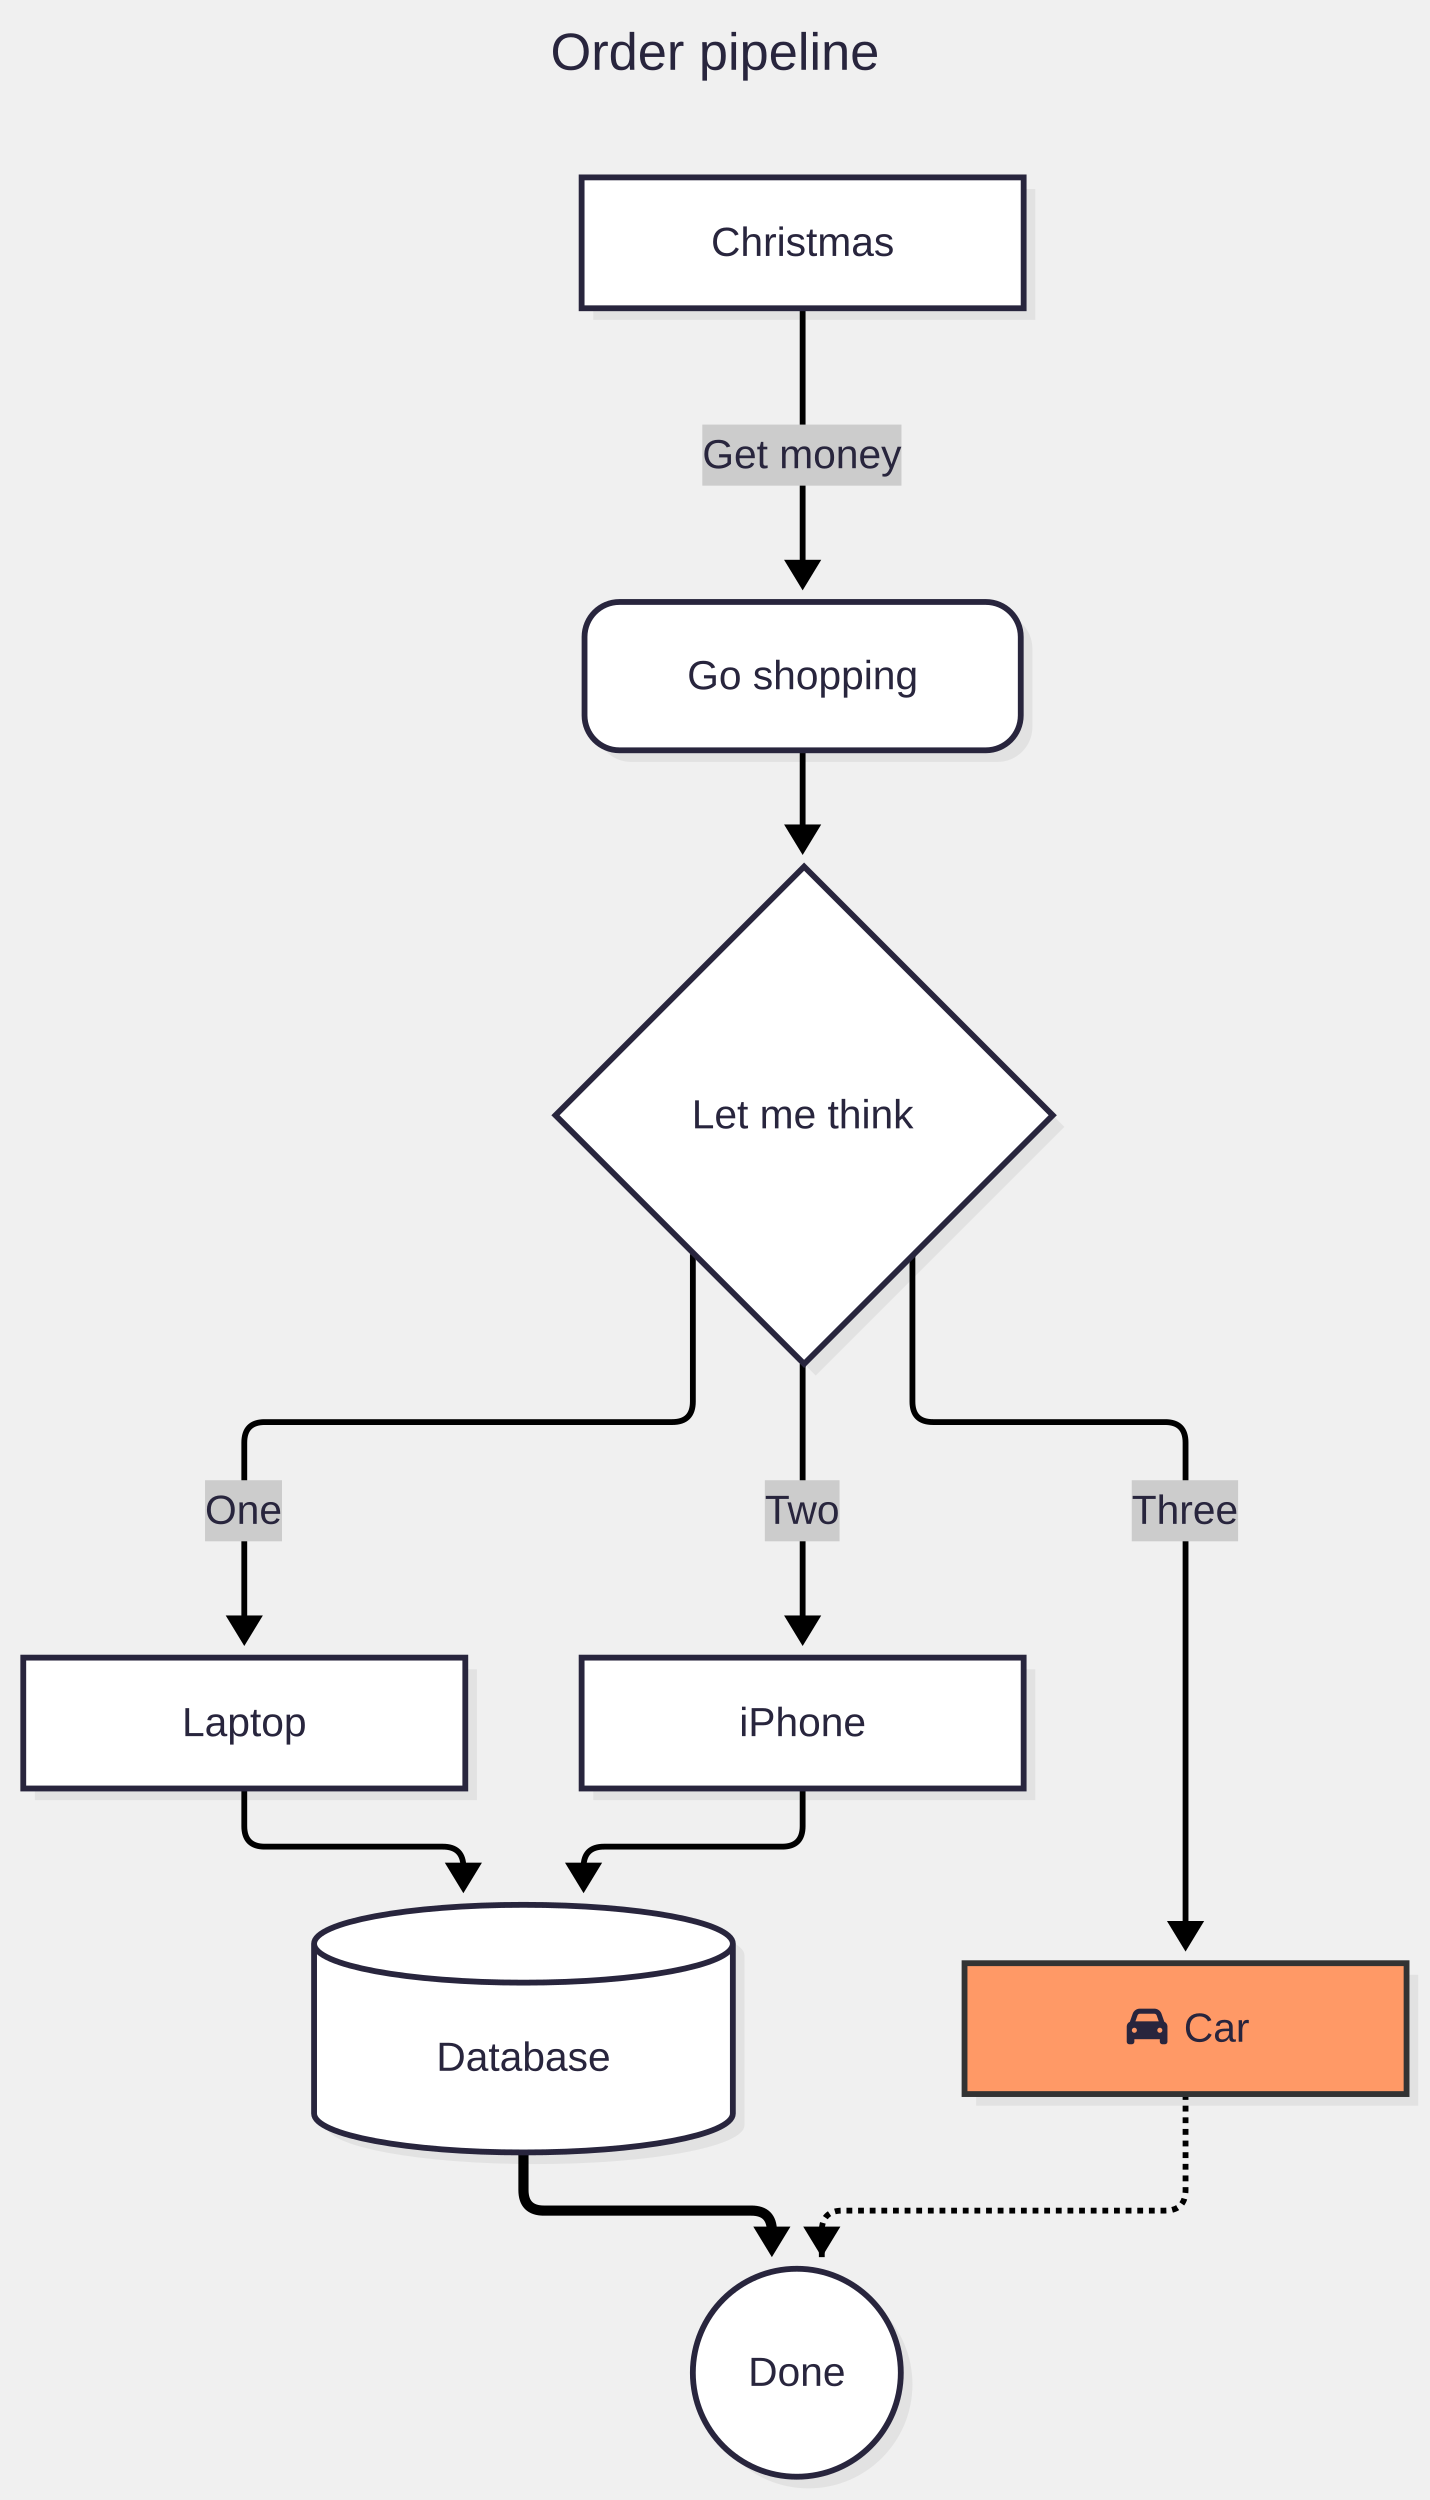
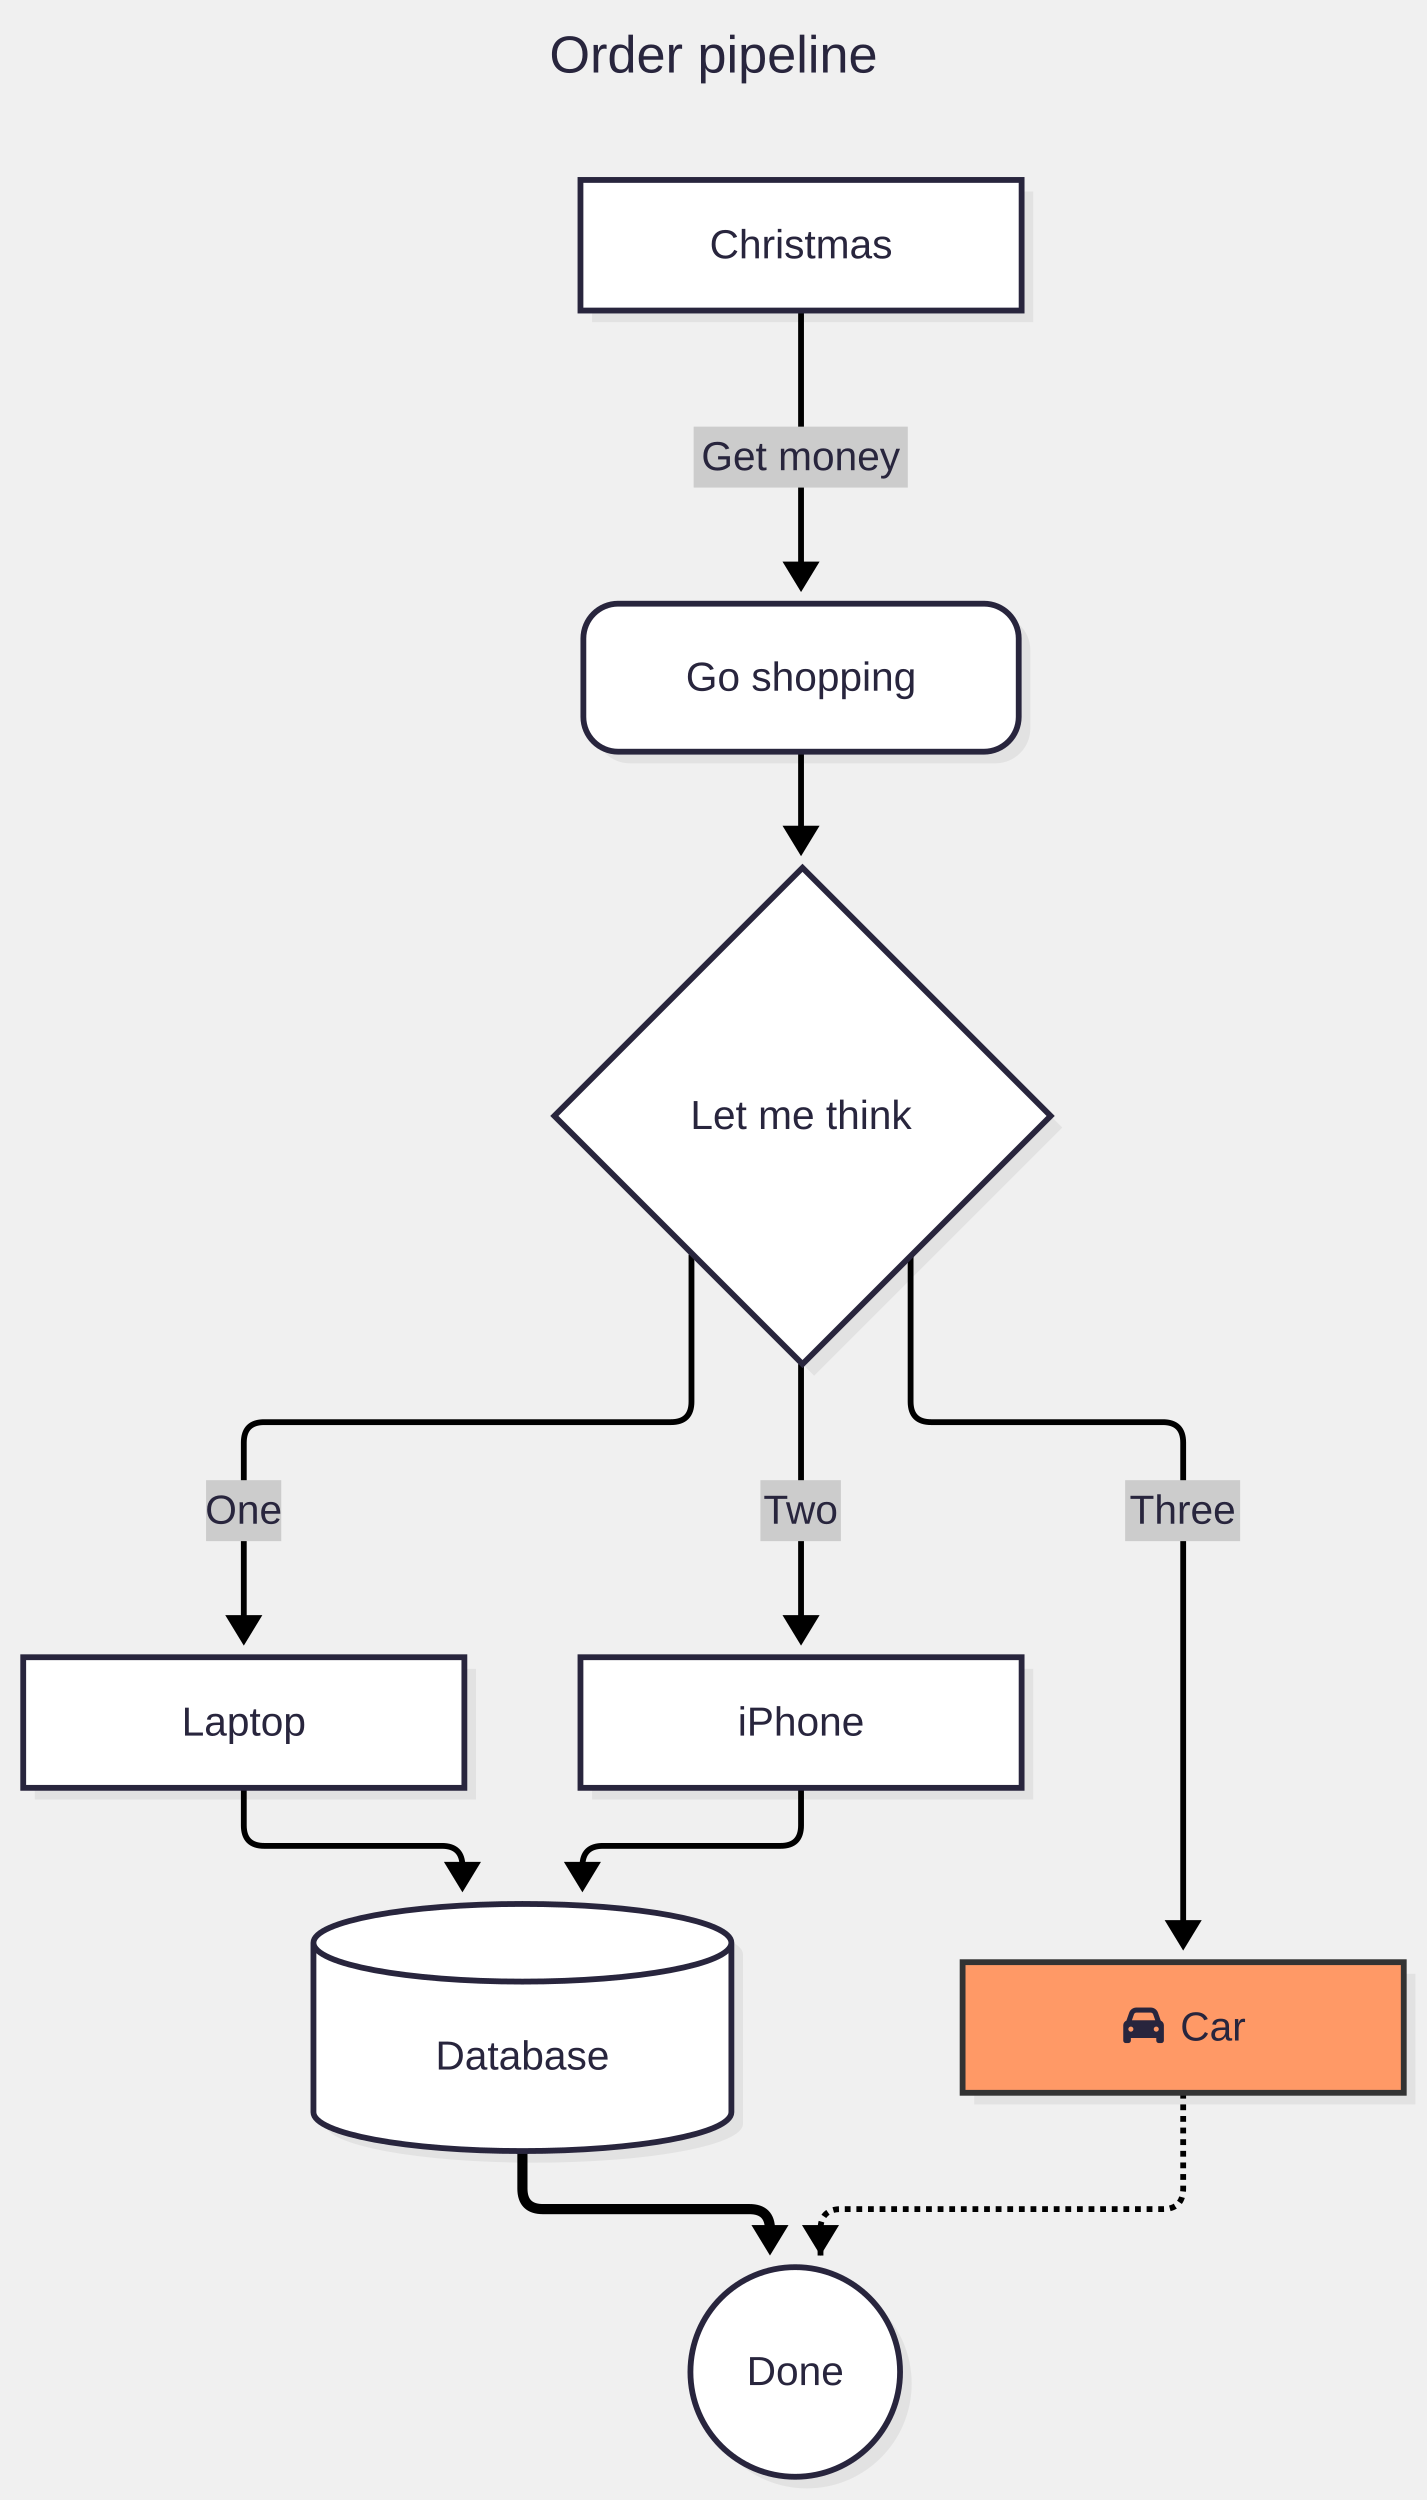
- <svg xmlns="http://www.w3.org/2000/svg" id="my-svg" width="100%" class="flowchart" style="max-width: 491.667px; background-color: white;" viewBox="4 -49 491.667 859.66" role="graphics-document document" aria-roledescription="flowchart-v2">
+ <svg xmlns="http://www.w3.org/2000/svg" id="my-svg" width="100%" class="flowchart" style="max-width: 491.667px; background-color: white;" viewBox="4 -50 491.667 861.377" role="graphics-document document" aria-roledescription="flowchart-v2">
  <style>#my-svg{font-family:"Recursive Variable", arial, sans-serif;font-size:16px;}#my-svg text{font-family:"Recursive Variable", arial, sans-serif;}</style>
  <g>
    <g class="edgePaths">
      <g id="L-A-B-0" class="edgePath">
        <path class="flowchart-link LS-A LE-B" d="M280,57L280,154" fill="none" stroke="#000000" stroke-width="2" stroke-dasharray="0 0 93 4" />
        <path class="marker" d="M286.391,143.5L280,154L273.609,143.5Z" fill="#000000" stroke="#000000" stroke-width="0" />
      </g>
      <g id="L-B-C-1" class="edgePath">
        <path class="flowchart-link LS-B LE-C" d="M280,209L280,245" fill="none" stroke="#000000" stroke-width="2" stroke-dasharray="0 0 32 4" />
        <path class="marker" d="M286.391,234.5L280,245L273.609,234.5Z" fill="#000000" stroke="#000000" stroke-width="0" />
      </g>
      <g id="L-C-D-2" class="edgePath">
        <path class="flowchart-link LS-C LE-D" d="M242.25,382.25L242.25,432.929C242.25,437.643,239.893,440,235.179,440L95.071,440C90.357,440,88,442.357,88,447.071L88,517" fill="none" stroke="#000000" stroke-width="2" stroke-dasharray="0 0 279.672 4" />
        <path class="marker" d="M94.391,506.5L88,517L81.609,506.5Z" fill="#000000" stroke="#000000" stroke-width="0" />
      </g>
      <g id="L-C-E-3" class="edgePath">
        <path class="flowchart-link LS-C LE-E" d="M280,420L280,517" fill="none" stroke="#000000" stroke-width="2" stroke-dasharray="0 0 93 4" />
        <path class="marker" d="M286.391,506.5L280,517L273.609,506.5Z" fill="#000000" stroke="#000000" stroke-width="0" />
      </g>
      <g id="L-C-F-4" class="edgePath">
        <path class="flowchart-link LS-C LE-F" d="M317.75,382.25L317.75,432.929C317.75,437.643,320.107,440,324.821,440L404.596,440C409.31,440,411.667,442.357,411.667,447.071L411.667,622.074" fill="none" stroke="#000000" stroke-width="2" stroke-dasharray="0 0 324.413 4" />
        <path class="marker" d="M418.058,611.574L411.667,622.074L405.275,611.574Z" fill="#000000" stroke="#000000" stroke-width="0" />
      </g>
      <g id="L-D-G-5" class="edgePath">
        <path class="flowchart-link LS-D LE-G" d="M88,566L88,578.929C88,583.643,90.357,586,95.071,586L156.262,586C160.976,586,163.333,588.357,163.333,593.071L163.333,602" fill="none" stroke="#000000" stroke-width="2" stroke-dasharray="0 0 102.005 4" />
        <path class="marker" d="M169.725,591.5L163.333,602L156.942,591.5Z" fill="#000000" stroke="#000000" stroke-width="0" />
      </g>
      <g id="L-E-G-6" class="edgePath">
        <path class="flowchart-link LS-E LE-G" d="M280,566L280,578.929C280,583.643,277.643,586,272.929,586L211.738,586C207.024,586,204.667,588.357,204.667,593.071L204.667,602" fill="none" stroke="#000000" stroke-width="2" stroke-dasharray="0 0 102.005 4" />
        <path class="marker" d="M211.058,591.5L204.667,602L198.275,591.5Z" fill="#000000" stroke="#000000" stroke-width="0" />
      </g>
      <g id="L-F-H-7" class="edgePath">
-         <path class="flowchart-link LS-F LE-H" d="M411.667,671.074L411.667,704.078C411.667,708.792,409.31,711.149,404.596,711.149L293.656,711.149C288.942,711.149,286.585,713.506,286.585,718.22L286.585,727.149" fill="none" stroke="#000000" stroke-width="2" stroke-dasharray="0 0 2 2 2 2 2 2 2 2 2 2 2 2 2 2 2 2 2 2 2 2 2 2 2 2 2 2 2 2 2 2 2 2 2 2 2 2 2 2 2 2 2 2 2 2 2 2 2 2 2 2 2 2 2 2 2 2 2 2 2 2 2 2 2 2 2 2 2 2 2 2 2 2 2 2 2 2 2 2 2 2 2 2 2 2 4" />
-         <path class="marker" d="M292.977,716.649L286.585,727.149L280.194,716.649Z" fill="#000000" stroke="#000000" stroke-width="0" />
+         <path class="flowchart-link LS-F LE-H" d="M411.667,671.074L411.667,704.078C411.667,708.792,409.31,711.149,404.596,711.149L293.776,711.149C289.062,711.149,286.705,713.506,286.705,718.22L286.705,727.149" fill="none" stroke="#000000" stroke-width="2" stroke-dasharray="0 0 2 2 2 2 2 2 2 2 2 2 2 2 2 2 2 2 2 2 2 2 2 2 2 2 2 2 2 2 2 2 2 2 2 2 2 2 2 2 2 2 2 2 2 2 2 2 2 2 2 2 2 2 2 2 2 2 2 2 2 2 2 2 2 2 2 2 2 2 2 2 2 2 2 2 2 2 2 2 2 2 2 2 2 2 4" />
+         <path class="marker" d="M293.096,716.649L286.705,727.149L280.313,716.649Z" fill="#000000" stroke="#000000" stroke-width="0" />
      </g>
      <g id="L-G-H-8" class="edgePath">
-         <path class="flowchart-link LS-G LE-H" d="M184,691.149L184,704.078C184,708.792,186.357,711.149,191.071,711.149L262.344,711.149C267.058,711.149,269.415,713.506,269.415,718.22L269.415,727.149" fill="none" stroke="#000000" stroke-width="3.5" stroke-dasharray="0 0 112.086 4" />
-         <path class="marker" d="M275.806,716.649L269.415,727.149L263.023,716.649Z" fill="#000000" stroke="#000000" stroke-width="0" />
+         <path class="flowchart-link LS-G LE-H" d="M184,691.149L184,704.078C184,708.792,186.357,711.149,191.071,711.149L262.224,711.149C266.938,711.149,269.295,713.506,269.295,718.22L269.295,727.149" fill="none" stroke="#000000" stroke-width="3.5" stroke-dasharray="0 0 111.967 4" />
+         <path class="marker" d="M275.687,716.649L269.295,727.149L262.904,716.649Z" fill="#000000" stroke="#000000" stroke-width="0" />
      </g>
    </g>
    <g class="edgeLabels">
      <g class="edgeLabel">
-         <rect x="245.5" y="97" width="68.484" height="21" fill="hsl(-120, 0%, 80%)" stroke="none" />
-         <text x="279.742" y="112" text-anchor="middle" font-size="14" fill="#28253D">Get money</text>
+         <rect x="243" y="97" width="73.781" height="21" fill="hsl(-120, 0%, 80%)" stroke="none" />
+         <text x="279.891" y="112" text-anchor="middle" font-size="14" fill="#28253D">Get money</text>
      </g>
      <g class="edgeLabel">
-         <rect x="74.5" y="460" width="26.469" height="21" fill="hsl(-120, 0%, 80%)" stroke="none" />
-         <text x="87.734" y="475" text-anchor="middle" font-size="14" fill="#28253D">One</text>
+         <rect x="75" y="460" width="25.906" height="21" fill="hsl(-120, 0%, 80%)" stroke="none" />
+         <text x="87.953" y="475" text-anchor="middle" font-size="14" fill="#28253D">One</text>
      </g>
      <g class="edgeLabel">
-         <rect x="267" y="460" width="25.688" height="21" fill="hsl(-120, 0%, 80%)" stroke="none" />
-         <text x="279.844" y="475" text-anchor="middle" font-size="14" fill="#28253D">Two</text>
+         <rect x="266" y="460" width="27.734" height="21" fill="hsl(-120, 0%, 80%)" stroke="none" />
+         <text x="279.867" y="475" text-anchor="middle" font-size="14" fill="#28253D">Two</text>
      </g>
      <g class="edgeLabel">
-         <rect x="393.167" y="460" width="36.578" height="21" fill="hsl(-120, 0%, 80%)" stroke="none" />
-         <text x="411.456" y="475" text-anchor="middle" font-size="14" fill="#28253D">Three</text>
+         <rect x="391.667" y="460" width="39.625" height="21" fill="hsl(-120, 0%, 80%)" stroke="none" />
+         <text x="411.479" y="475" text-anchor="middle" font-size="14" fill="#28253D">Three</text>
      </g>
    </g>
    <g class="nodes">
      <g id="flowchart-A-0" class="node default">
        <rect class="drop-shadow" x="208" y="16" width="152" height="45" fill="#000000" stroke="none" opacity="0.06" />
        <rect class="basic label-container" x="204" y="12" width="152" height="45" fill="#ffffff" stroke="#28253D" stroke-width="2" />
        <text class="nodeLabel" x="280" y="39" text-anchor="middle" font-size="14" fill="#28253D">Christmas</text>
      </g>
      <g id="flowchart-B-1" class="node default">
        <rect class="drop-shadow" x="209" y="162" width="150" height="51" rx="12" ry="12" fill="#000000" stroke="none" opacity="0.06" />
        <rect class="basic label-container" x="205" y="158" width="150" height="51" rx="12" ry="12" fill="#ffffff" stroke="#28253D" stroke-width="2" />
        <text class="nodeLabel" x="280" y="188" text-anchor="middle" font-size="14" fill="#28253D">Go shopping</text>
      </g>
      <g id="flowchart-C-2" class="node default">
        <path class="drop-shadow" d="M284.5,253L370,338.5L284.5,424L199,338.5Z" fill="#000000" stroke="none" opacity="0.06" />
        <path class="label-container" d="M280.5,249L366,334.5L280.5,420L195,334.5Z" fill="#ffffff" stroke="#28253D" stroke-width="2" />
        <text class="nodeLabel" x="280" y="339" text-anchor="middle" font-size="14" fill="#28253D">Let me think</text>
      </g>
      <g id="flowchart-D-3" class="node default">
        <rect class="drop-shadow" x="16" y="525" width="152" height="45" fill="#000000" stroke="none" opacity="0.06" />
        <rect class="basic label-container" x="12" y="521" width="152" height="45" fill="#ffffff" stroke="#28253D" stroke-width="2" />
        <text class="nodeLabel" x="88" y="548" text-anchor="middle" font-size="14" fill="#28253D">Laptop</text>
      </g>
      <g id="flowchart-E-4" class="node default">
        <rect class="drop-shadow" x="208" y="525" width="152" height="45" fill="#000000" stroke="none" opacity="0.06" />
        <rect class="basic label-container" x="204" y="521" width="152" height="45" fill="#ffffff" stroke="#28253D" stroke-width="2" />
        <text class="nodeLabel" x="280" y="548" text-anchor="middle" font-size="14" fill="#28253D">iPhone</text>
      </g>
      <g id="flowchart-F-5" class="node default hot">
        <rect class="drop-shadow" x="339.667" y="630.074" width="152" height="45" fill="#000000" stroke="none" opacity="0.06" />
        <rect class="basic label-container" x="335.667" y="626.074" width="152" height="45" fill="#f96" stroke="#333" stroke-width="2" />
        <g class="nodeLabel">
-           <path class="fa-icon" transform="translate(391.443 640.824) scale(0.0273438)" d="M135.2,117.4L109.1,192L402.9,192L376.8,117.4C372.3,104.6,360.2,96,346.6,96L165.4,96C151.8,96,139.7,104.6,135.2,117.4ZM39.6,196.8L74.8,96.3C88.3,57.8,124.6,32,165.4,32L346.6,32C387.4,32,423.7,57.8,437.2,96.3L472.4,196.8C495.6,206.4,512,229.3,512,256L512,448C512,465.7,497.7,480,480,480L448,480C430.3,480,416,465.7,416,448L416,416L96,416L96,448C96,465.7,81.7,480,64,480L32,480C14.3,480,0,465.7,0,448L0,256C0,229.3,16.4,206.4,39.6,196.8ZM128,304C128,286.327,113.673,272,96,272C78.327,272,64,286.327,64,304C64,321.673,78.327,336,96,336C113.673,336,128,321.673,128,304ZM416,336C433.673,336,448,321.673,448,304C448,286.327,433.673,272,416,272C398.327,272,384,286.327,384,304C384,321.673,398.327,336,416,336Z" fill="#28253D" />
-           <text x="407.193" y="653.074" font-size="14" fill="#28253D" xml:space="preserve"> Car</text>
+           <path class="fa-icon" transform="translate(391.017 640.824) scale(0.0273438)" d="M135.2,117.4L109.1,192L402.9,192L376.8,117.4C372.3,104.6,360.2,96,346.6,96L165.4,96C151.8,96,139.7,104.6,135.2,117.4ZM39.6,196.8L74.8,96.3C88.3,57.8,124.6,32,165.4,32L346.6,32C387.4,32,423.7,57.8,437.2,96.3L472.4,196.8C495.6,206.4,512,229.3,512,256L512,448C512,465.7,497.7,480,480,480L448,480C430.3,480,416,465.7,416,448L416,416L96,416L96,448C96,465.7,81.7,480,64,480L32,480C14.3,480,0,465.7,0,448L0,256C0,229.3,16.4,206.4,39.6,196.8ZM128,304C128,286.327,113.673,272,96,272C78.327,272,64,286.327,64,304C64,321.673,78.327,336,96,336C113.673,336,128,321.673,128,304ZM416,336C433.673,336,448,321.673,448,304C448,286.327,433.673,272,416,272C398.327,272,384,286.327,384,304C384,321.673,398.327,336,416,336Z" fill="#28253D" />
+           <text x="406.767" y="653.074" font-size="14" fill="#28253D" xml:space="preserve"> Car</text>
        </g>
      </g>
      <g id="flowchart-G-6" class="node default">
        <g transform="translate(112, 606)">
          <path class="drop-shadow" d="M 4 17.383 A 72 13.383 0 0 0 148 17.383 A 72 13.383 0 0 0 4 17.383 L4,75.766A 72 13.383 0 0 0 148 75.766 L148,17.383" fill="#000000" stroke="none" opacity="0.06" />
        </g>
        <g transform="translate(112, 606)">
          <path class="basic label-container" d="M 0 13.383 A 72 13.383 0 0 0 144 13.383 A 72 13.383 0 0 0 0 13.383 L0,71.766A 72 13.383 0 0 0 144 71.766 L144,13.383" fill="#ffffff" stroke="#28253D" stroke-width="2" />
        </g>
        <text class="nodeLabel" x="184" y="663.074" text-anchor="middle" font-size="14" fill="#28253D">Database</text>
      </g>
      <g id="flowchart-H-7" class="node default">
-         <circle class="drop-shadow" cx="282" cy="770.904" r="35.756" fill="#000000" stroke="none" opacity="0.06" />
-         <circle class="basic label-container" cx="278" cy="766.904" r="35.756" fill="#ffffff" stroke="#28253D" stroke-width="2" />
-         <text class="nodeLabel" x="278" y="771.404" text-anchor="middle" font-size="14" fill="#28253D">Done</text>
+         <circle class="drop-shadow" cx="282" cy="771.263" r="36.114" fill="#000000" stroke="none" opacity="0.06" />
+         <circle class="basic label-container" cx="278" cy="767.263" r="36.114" fill="#ffffff" stroke="#28253D" stroke-width="2" />
+         <text class="nodeLabel" x="278" y="771.763" text-anchor="middle" font-size="14" fill="#28253D">Done</text>
      </g>
    </g>
    <text class="flowchartTitleText" x="249.833" y="-25" text-anchor="middle" font-size="18" fill="#28253D">Order pipeline</text>
  </g>
</svg>
